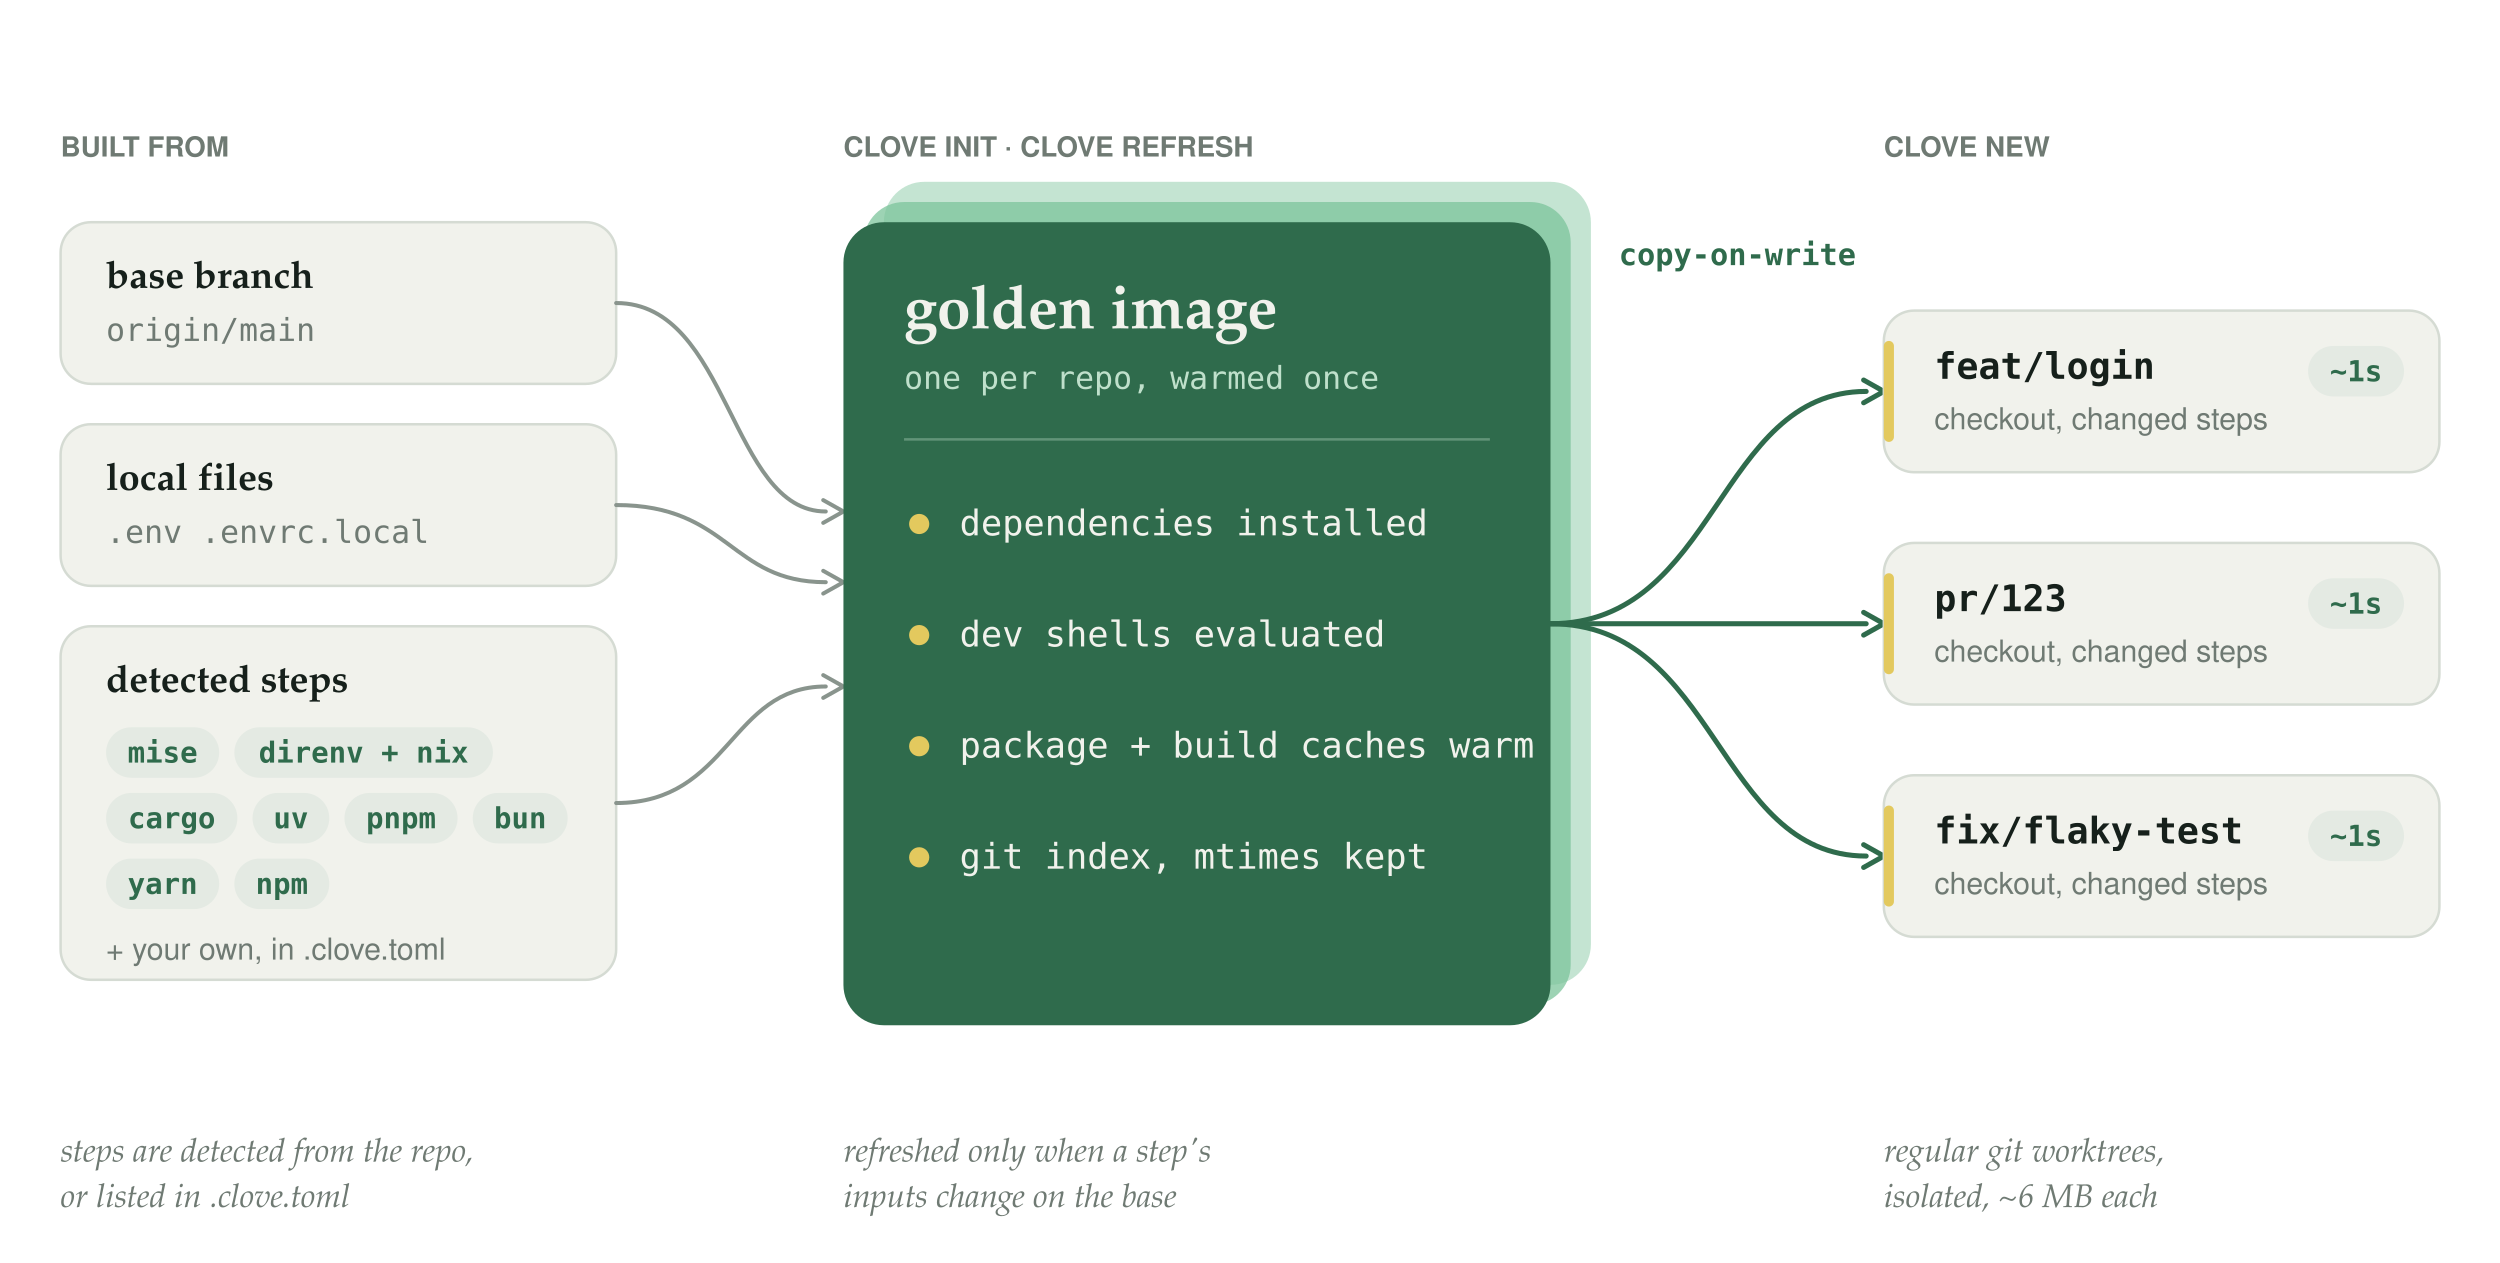
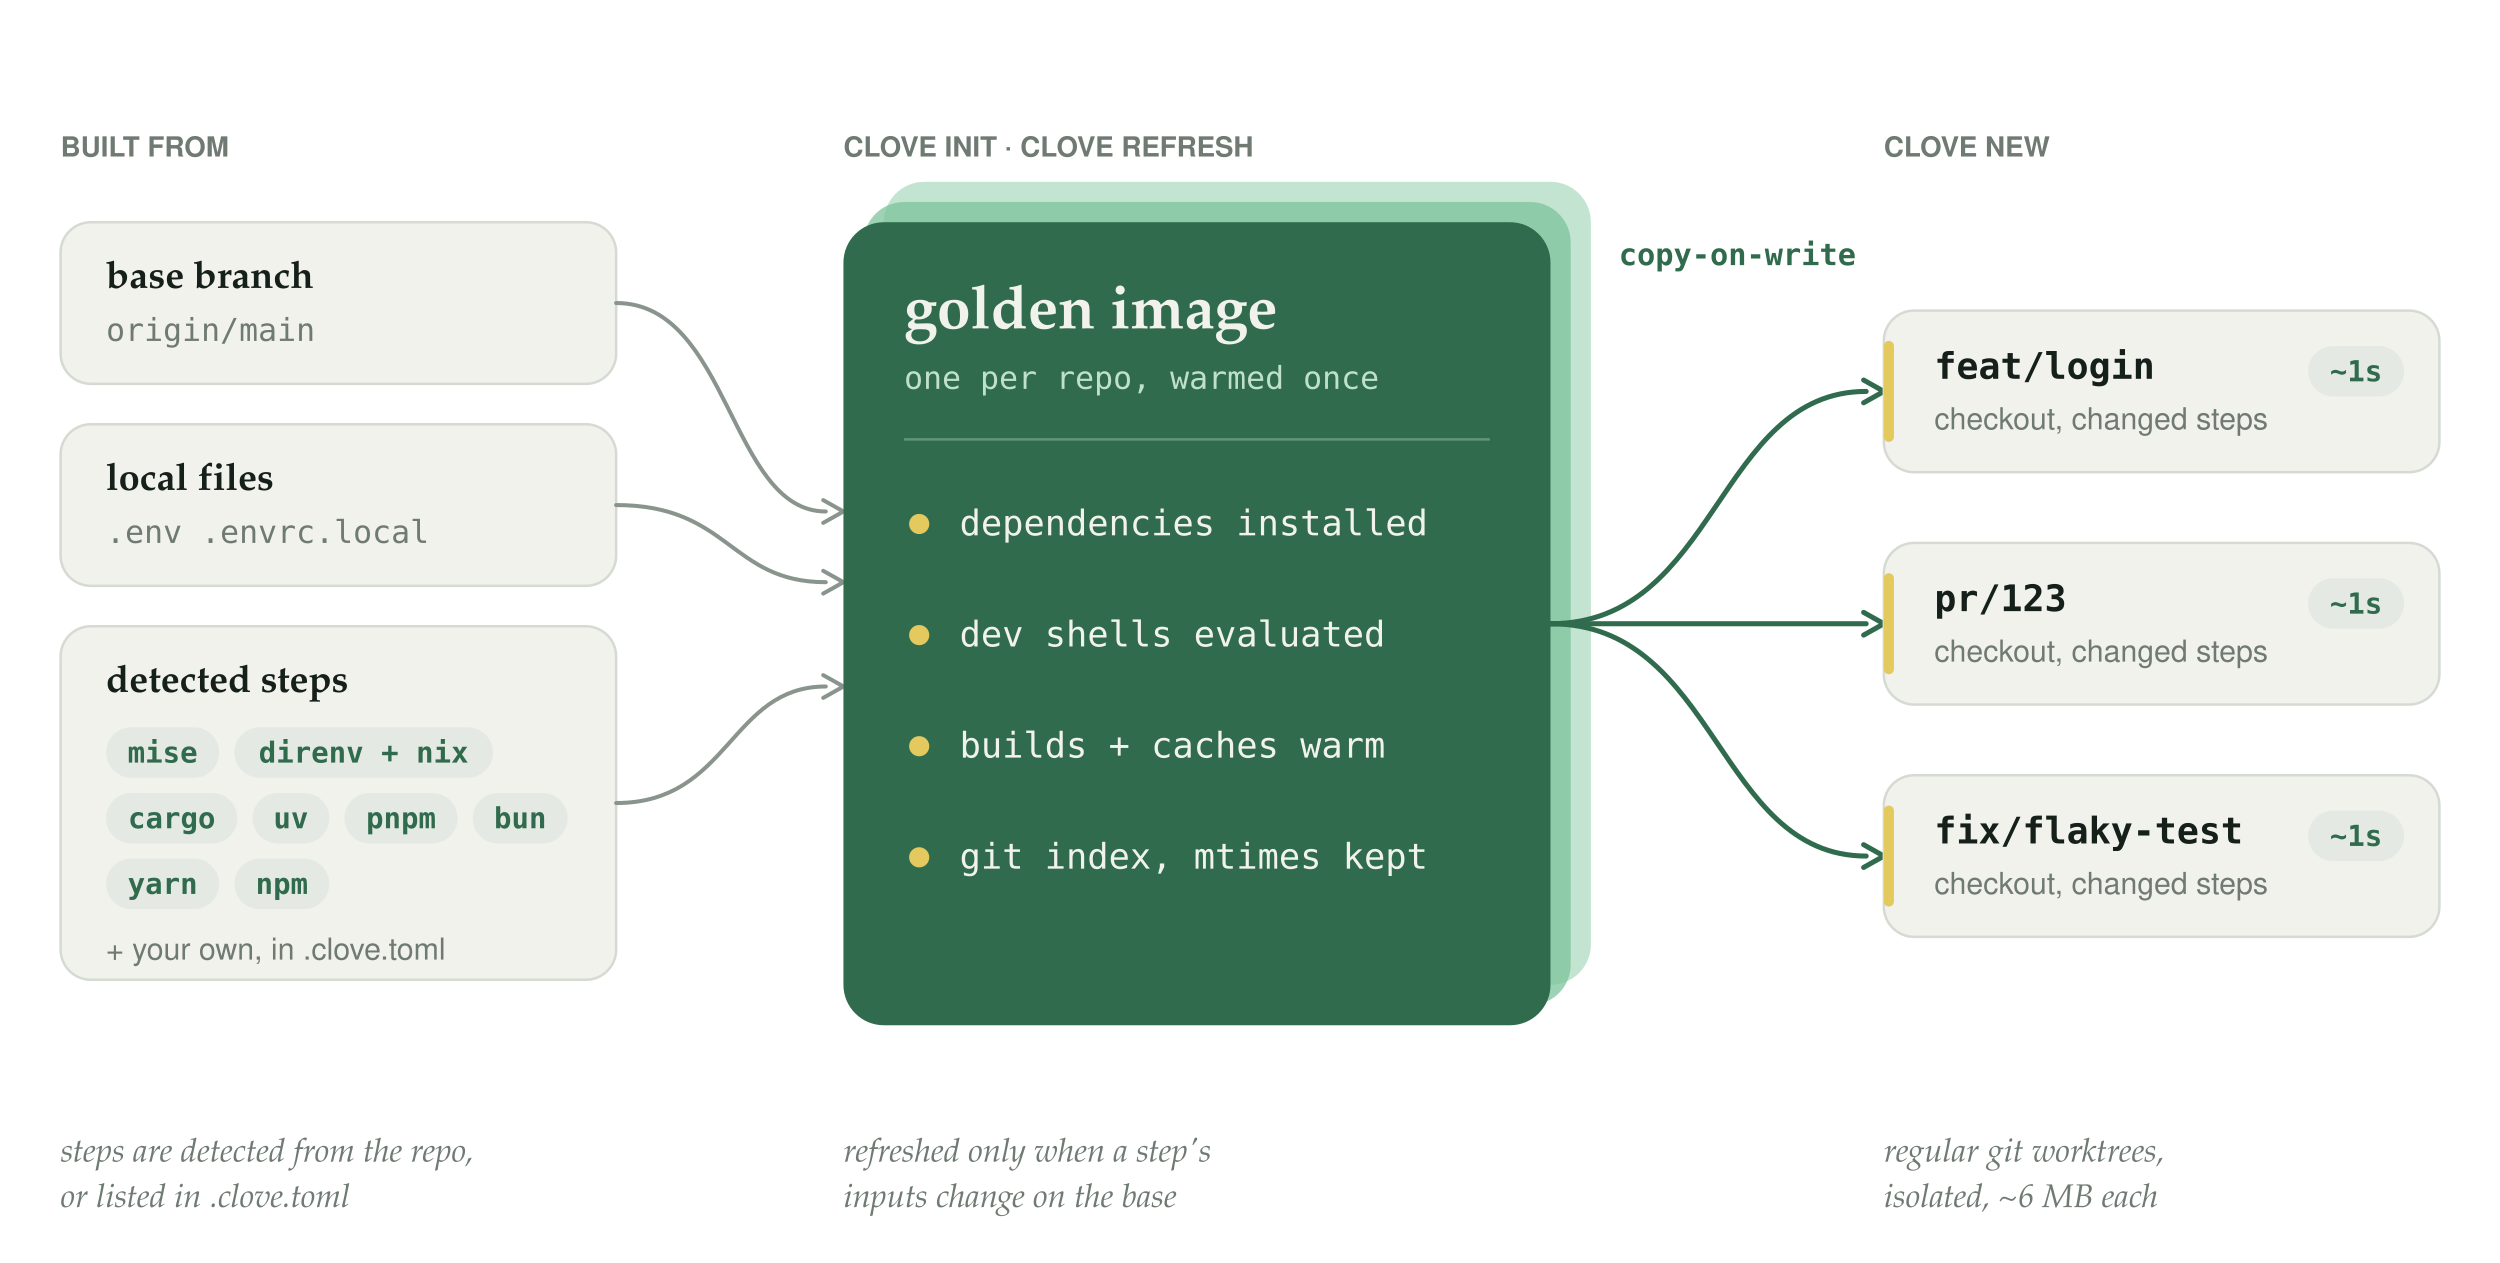
<svg xmlns="http://www.w3.org/2000/svg" viewBox="0 0 990 500" width="990" height="500" role="img" aria-label="clove builds one golden image per repo and makes each clone a copy-on-write copy of it">
  <text x="24" y="62" font-family="-apple-system, BlinkMacSystemFont, Segoe UI, Helvetica, Arial, sans-serif" font-size="11" font-weight="600" fill="#6f7a73" text-anchor="start">BUILT FROM</text>
  <text x="334" y="62" font-family="-apple-system, BlinkMacSystemFont, Segoe UI, Helvetica, Arial, sans-serif" font-size="11" font-weight="600" fill="#6f7a73" text-anchor="start">CLOVE INIT · CLOVE REFRESH</text>
  <text x="746" y="62" font-family="-apple-system, BlinkMacSystemFont, Segoe UI, Helvetica, Arial, sans-serif" font-size="11" font-weight="600" fill="#6f7a73" text-anchor="start">CLOVE NEW</text>
  <rect x="24" y="88" width="220" height="64" rx="12" fill="#f1f2ec" stroke="#d5dbd3" />
  <text x="42" y="114" font-family="Iowan Old Style, Palatino, Georgia, serif" font-size="15" font-weight="600" fill="#16201b" text-anchor="start">base branch</text>
  <text x="42" y="135" font-family="ui-monospace, SFMono-Regular, Menlo, Consolas, monospace" font-size="12.5" font-weight="400" fill="#6f7a73" text-anchor="start">origin/main</text>
  <path d="M244 120.0 C289.0 120.0 289.0 202.55 327 202.55" fill="none" stroke="#89948d" stroke-width="1.6" stroke-linecap="round" />
  <path d="M326 198.05 L334 202.55 L326 207.05" fill="none" stroke="#89948d" stroke-width="1.6" stroke-linecap="round" stroke-linejoin="round" />
  <rect x="24" y="168" width="220" height="64" rx="12" fill="#f1f2ec" stroke="#d5dbd3" />
  <text x="42" y="194" font-family="Iowan Old Style, Palatino, Georgia, serif" font-size="15" font-weight="600" fill="#16201b" text-anchor="start">local files</text>
  <text x="42" y="215" font-family="ui-monospace, SFMono-Regular, Menlo, Consolas, monospace" font-size="12.5" font-weight="400" fill="#6f7a73" text-anchor="start">.env  .envrc.local</text>
  <path d="M244 200.0 C289.0 200.0 289.0 230.55 327 230.55" fill="none" stroke="#89948d" stroke-width="1.6" stroke-linecap="round" />
  <path d="M326 226.05 L334 230.55 L326 235.05" fill="none" stroke="#89948d" stroke-width="1.6" stroke-linecap="round" stroke-linejoin="round" />
  <rect x="24" y="248" width="220" height="140" rx="12" fill="#f1f2ec" stroke="#d5dbd3" />
  <text x="42" y="274" font-family="Iowan Old Style, Palatino, Georgia, serif" font-size="15" font-weight="600" fill="#16201b" text-anchor="start">detected steps</text>
  <rect x="42" y="288" width="44.8" height="20" rx="10" fill="#e4eae3" />
  <text x="64.4" y="302" font-family="ui-monospace, SFMono-Regular, Menlo, Consolas, monospace" font-size="11.5" font-weight="600" fill="#2f6b4c" text-anchor="middle">mise</text>
  <rect x="92.8" y="288" width="102.4" height="20" rx="10" fill="#e4eae3" />
  <text x="144.0" y="302" font-family="ui-monospace, SFMono-Regular, Menlo, Consolas, monospace" font-size="11.5" font-weight="600" fill="#2f6b4c" text-anchor="middle">direnv + nix</text>
  <rect x="42" y="314" width="52.0" height="20" rx="10" fill="#e4eae3" />
  <text x="68.0" y="328" font-family="ui-monospace, SFMono-Regular, Menlo, Consolas, monospace" font-size="11.5" font-weight="600" fill="#2f6b4c" text-anchor="middle">cargo</text>
  <rect x="100.0" y="314" width="30.4" height="20" rx="10" fill="#e4eae3" />
  <text x="115.2" y="328" font-family="ui-monospace, SFMono-Regular, Menlo, Consolas, monospace" font-size="11.5" font-weight="600" fill="#2f6b4c" text-anchor="middle">uv</text>
  <rect x="136.4" y="314" width="44.8" height="20" rx="10" fill="#e4eae3" />
  <text x="158.8" y="328" font-family="ui-monospace, SFMono-Regular, Menlo, Consolas, monospace" font-size="11.5" font-weight="600" fill="#2f6b4c" text-anchor="middle">pnpm</text>
  <rect x="187.2" y="314" width="37.6" height="20" rx="10" fill="#e4eae3" />
  <text x="206.0" y="328" font-family="ui-monospace, SFMono-Regular, Menlo, Consolas, monospace" font-size="11.5" font-weight="600" fill="#2f6b4c" text-anchor="middle">bun</text>
  <rect x="42" y="340" width="44.8" height="20" rx="10" fill="#e4eae3" />
  <text x="64.4" y="354" font-family="ui-monospace, SFMono-Regular, Menlo, Consolas, monospace" font-size="11.5" font-weight="600" fill="#2f6b4c" text-anchor="middle">yarn</text>
  <rect x="92.8" y="340" width="37.6" height="20" rx="10" fill="#e4eae3" />
  <text x="111.6" y="354" font-family="ui-monospace, SFMono-Regular, Menlo, Consolas, monospace" font-size="11.5" font-weight="600" fill="#2f6b4c" text-anchor="middle">npm</text>
  <text x="42" y="380" font-family="-apple-system, BlinkMacSystemFont, Segoe UI, Helvetica, Arial, sans-serif" font-size="12" font-weight="400" fill="#6f7a73" text-anchor="start">+ your own, in .clove.toml</text>
  <path d="M244 318.0 C289.0 318.0 289.0 271.85 327 271.85" fill="none" stroke="#89948d" stroke-width="1.6" stroke-linecap="round" />
  <path d="M326 267.35 L334 271.85 L326 276.35" fill="none" stroke="#89948d" stroke-width="1.6" stroke-linecap="round" stroke-linejoin="round" />
  <rect x="350" y="72" width="280" height="318" rx="16" fill="#7cc49b" opacity="0.45" />
  <rect x="342" y="80" width="280" height="318" rx="16" fill="#7cc49b" opacity="0.75" />
  <rect x="334" y="88" width="280" height="318" rx="16" fill="#2f6b4c" stroke="none" stroke-opacity="0.55" />
  <text x="358" y="130" font-family="Iowan Old Style, Palatino, Georgia, serif" font-size="24" font-weight="600" fill="#f1f2ec" text-anchor="start">golden image</text>
  <text x="358" y="154" font-family="ui-monospace, SFMono-Regular, Menlo, Consolas, monospace" font-size="12.5" font-weight="400" fill="#bfe0cb" text-anchor="start">one per repo, warmed once</text>
  <line x1="358" y1="174" x2="590" y2="174" stroke="#bfe0cb" stroke-opacity="0.35" />
  <circle cx="364" cy="207.5" r="4" fill="#e3c95e" />
  <text x="380" y="212" font-family="ui-monospace, SFMono-Regular, Menlo, Consolas, monospace" font-size="14" font-weight="400" fill="#f1f2ec" text-anchor="start">dependencies installed</text>
  <circle cx="364" cy="251.5" r="4" fill="#e3c95e" />
  <text x="380" y="256" font-family="ui-monospace, SFMono-Regular, Menlo, Consolas, monospace" font-size="14" font-weight="400" fill="#f1f2ec" text-anchor="start">dev shells evaluated</text>
  <circle cx="364" cy="295.5" r="4" fill="#e3c95e" />
-   <text x="380" y="300" font-family="ui-monospace, SFMono-Regular, Menlo, Consolas, monospace" font-size="14" font-weight="400" fill="#f1f2ec" text-anchor="start">package + build caches warm</text>
+   <text x="380" y="300" font-family="ui-monospace, SFMono-Regular, Menlo, Consolas, monospace" font-size="14" font-weight="400" fill="#f1f2ec" text-anchor="start">builds + caches warm</text>
  <circle cx="364" cy="339.5" r="4" fill="#e3c95e" />
  <text x="380" y="344" font-family="ui-monospace, SFMono-Regular, Menlo, Consolas, monospace" font-size="14" font-weight="400" fill="#f1f2ec" text-anchor="start">git index, mtimes kept</text>
  <text x="688.0" y="105.0" font-family="ui-monospace, SFMono-Regular, Menlo, Consolas, monospace" font-size="12" font-weight="600" fill="#2f6b4c" text-anchor="middle">copy-on-write</text>
  <path d="M614 247.0 C680.0 247.0 680.0 155.0 739 155.0" fill="none" stroke="#2f6b4c" stroke-width="2" stroke-linecap="round" />
  <path d="M738 150.5 L746 155.0 L738 159.5" fill="none" stroke="#2f6b4c" stroke-width="2" stroke-linecap="round" stroke-linejoin="round" />
  <path d="M614 247.0 C680.0 247.0 680.0 247.0 739 247.0" fill="none" stroke="#2f6b4c" stroke-width="2" stroke-linecap="round" />
  <path d="M738 242.5 L746 247.0 L738 251.5" fill="none" stroke="#2f6b4c" stroke-width="2" stroke-linecap="round" stroke-linejoin="round" />
  <path d="M614 247.0 C680.0 247.0 680.0 339.0 739 339.0" fill="none" stroke="#2f6b4c" stroke-width="2" stroke-linecap="round" />
  <path d="M738 334.5 L746 339.0 L738 343.5" fill="none" stroke="#2f6b4c" stroke-width="2" stroke-linecap="round" stroke-linejoin="round" />
  <rect x="746" y="123.0" width="220" height="64" rx="12" fill="#f1f2ec" stroke="#d5dbd3" />
  <rect x="746" y="135.0" width="4" height="40" rx="2" fill="#e3c95e" />
  <text x="766" y="150.0" font-family="ui-monospace, SFMono-Regular, Menlo, Consolas, monospace" font-size="14.5" font-weight="600" fill="#16201b" text-anchor="start">feat/login</text>
  <text x="766" y="170.0" font-family="-apple-system, BlinkMacSystemFont, Segoe UI, Helvetica, Arial, sans-serif" font-size="12" font-weight="400" fill="#6f7a73" text-anchor="start">checkout, changed steps</text>
  <rect x="914" y="137.0" width="38" height="20" rx="10" fill="#e4eae3" />
  <text x="933" y="151.0" font-family="ui-monospace, SFMono-Regular, Menlo, Consolas, monospace" font-size="11.5" font-weight="600" fill="#2f6b4c" text-anchor="middle">~1s</text>
  <rect x="746" y="215.0" width="220" height="64" rx="12" fill="#f1f2ec" stroke="#d5dbd3" />
  <rect x="746" y="227.0" width="4" height="40" rx="2" fill="#e3c95e" />
  <text x="766" y="242.0" font-family="ui-monospace, SFMono-Regular, Menlo, Consolas, monospace" font-size="14.5" font-weight="600" fill="#16201b" text-anchor="start">pr/123</text>
  <text x="766" y="262.0" font-family="-apple-system, BlinkMacSystemFont, Segoe UI, Helvetica, Arial, sans-serif" font-size="12" font-weight="400" fill="#6f7a73" text-anchor="start">checkout, changed steps</text>
  <rect x="914" y="229.0" width="38" height="20" rx="10" fill="#e4eae3" />
  <text x="933" y="243.0" font-family="ui-monospace, SFMono-Regular, Menlo, Consolas, monospace" font-size="11.5" font-weight="600" fill="#2f6b4c" text-anchor="middle">~1s</text>
  <rect x="746" y="307.0" width="220" height="64" rx="12" fill="#f1f2ec" stroke="#d5dbd3" />
  <rect x="746" y="319.0" width="4" height="40" rx="2" fill="#e3c95e" />
  <text x="766" y="334.0" font-family="ui-monospace, SFMono-Regular, Menlo, Consolas, monospace" font-size="14.5" font-weight="600" fill="#16201b" text-anchor="start">fix/flaky-test</text>
  <text x="766" y="354.0" font-family="-apple-system, BlinkMacSystemFont, Segoe UI, Helvetica, Arial, sans-serif" font-size="12" font-weight="400" fill="#6f7a73" text-anchor="start">checkout, changed steps</text>
  <rect x="914" y="321.0" width="38" height="20" rx="10" fill="#e4eae3" />
  <text x="933" y="335.0" font-family="ui-monospace, SFMono-Regular, Menlo, Consolas, monospace" font-size="11.5" font-weight="600" fill="#2f6b4c" text-anchor="middle">~1s</text>
  <text x="24" y="460" font-family="Iowan Old Style, Palatino, Georgia, serif" font-size="13" font-weight="400" fill="#6f7a73" text-anchor="start" font-style="italic">steps are detected from the repo,</text>
  <text x="24" y="478" font-family="Iowan Old Style, Palatino, Georgia, serif" font-size="13" font-weight="400" fill="#6f7a73" text-anchor="start" font-style="italic">or listed in .clove.toml</text>
  <text x="334" y="460" font-family="Iowan Old Style, Palatino, Georgia, serif" font-size="13" font-weight="400" fill="#6f7a73" text-anchor="start" font-style="italic">refreshed only when a step's</text>
  <text x="334" y="478" font-family="Iowan Old Style, Palatino, Georgia, serif" font-size="13" font-weight="400" fill="#6f7a73" text-anchor="start" font-style="italic">inputs change on the base</text>
  <text x="746" y="460" font-family="Iowan Old Style, Palatino, Georgia, serif" font-size="13" font-weight="400" fill="#6f7a73" text-anchor="start" font-style="italic">regular git worktrees,</text>
  <text x="746" y="478" font-family="Iowan Old Style, Palatino, Georgia, serif" font-size="13" font-weight="400" fill="#6f7a73" text-anchor="start" font-style="italic">isolated, ~6 MB each</text>
</svg>
